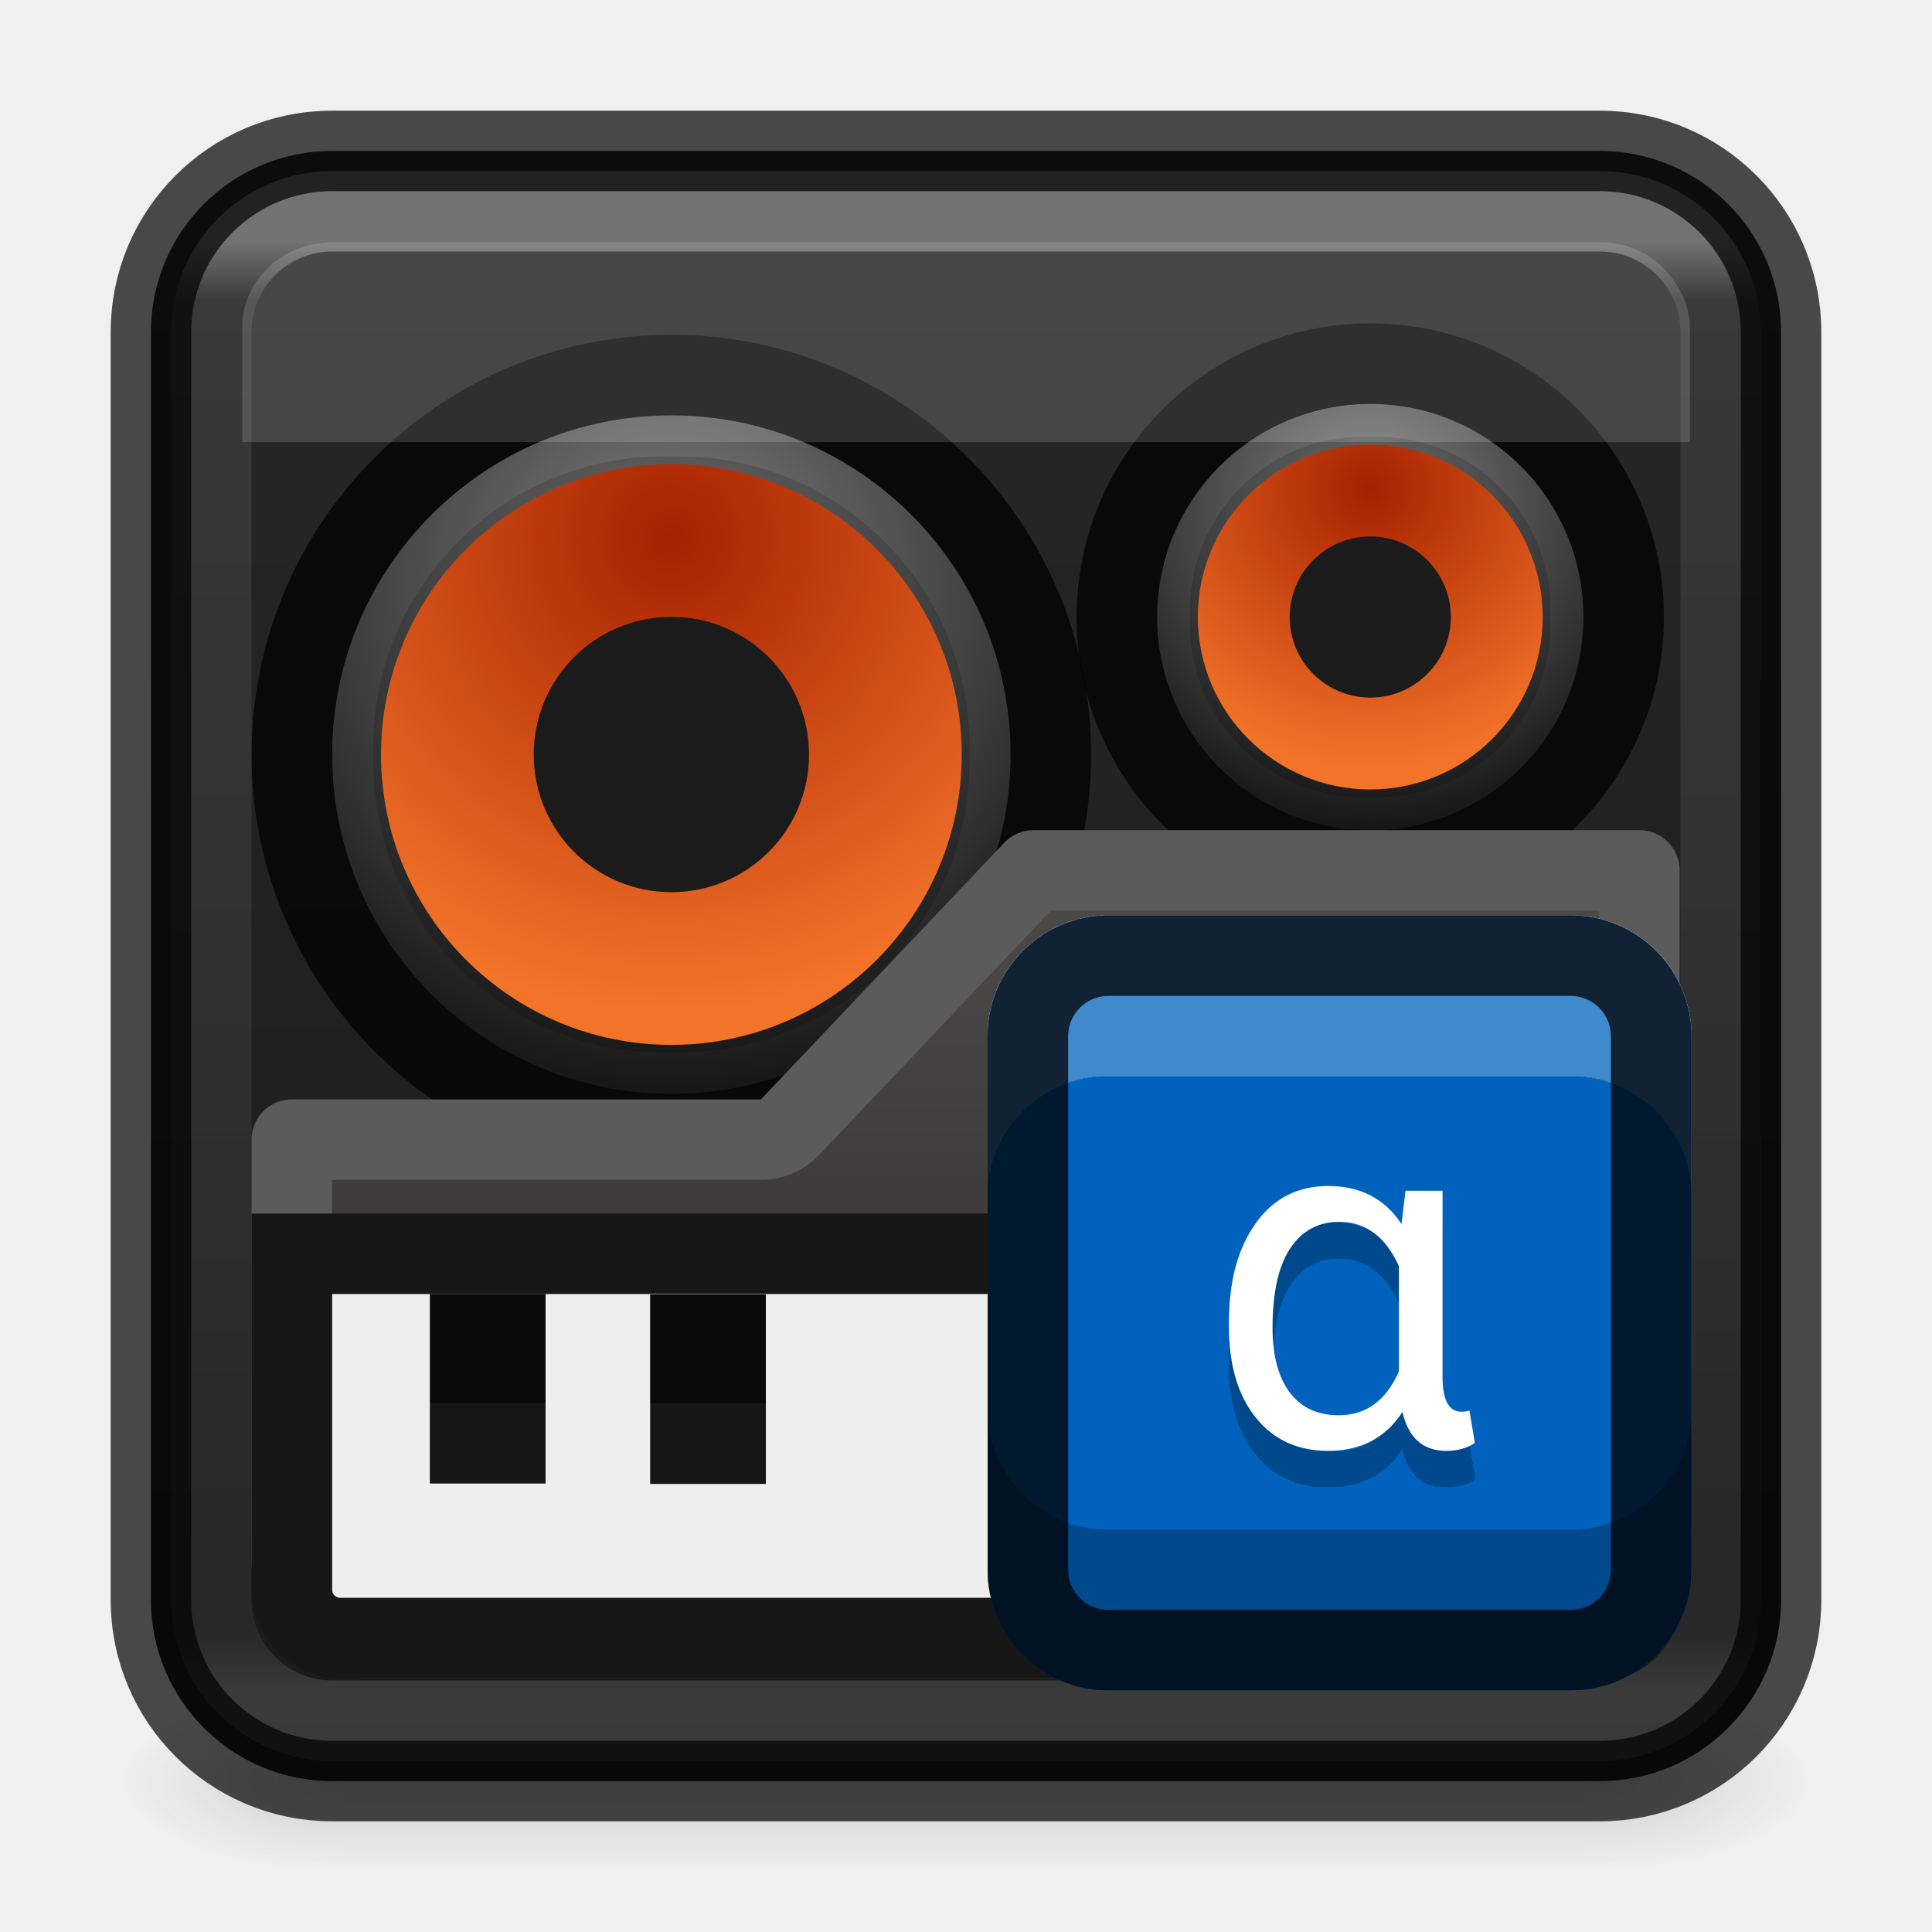
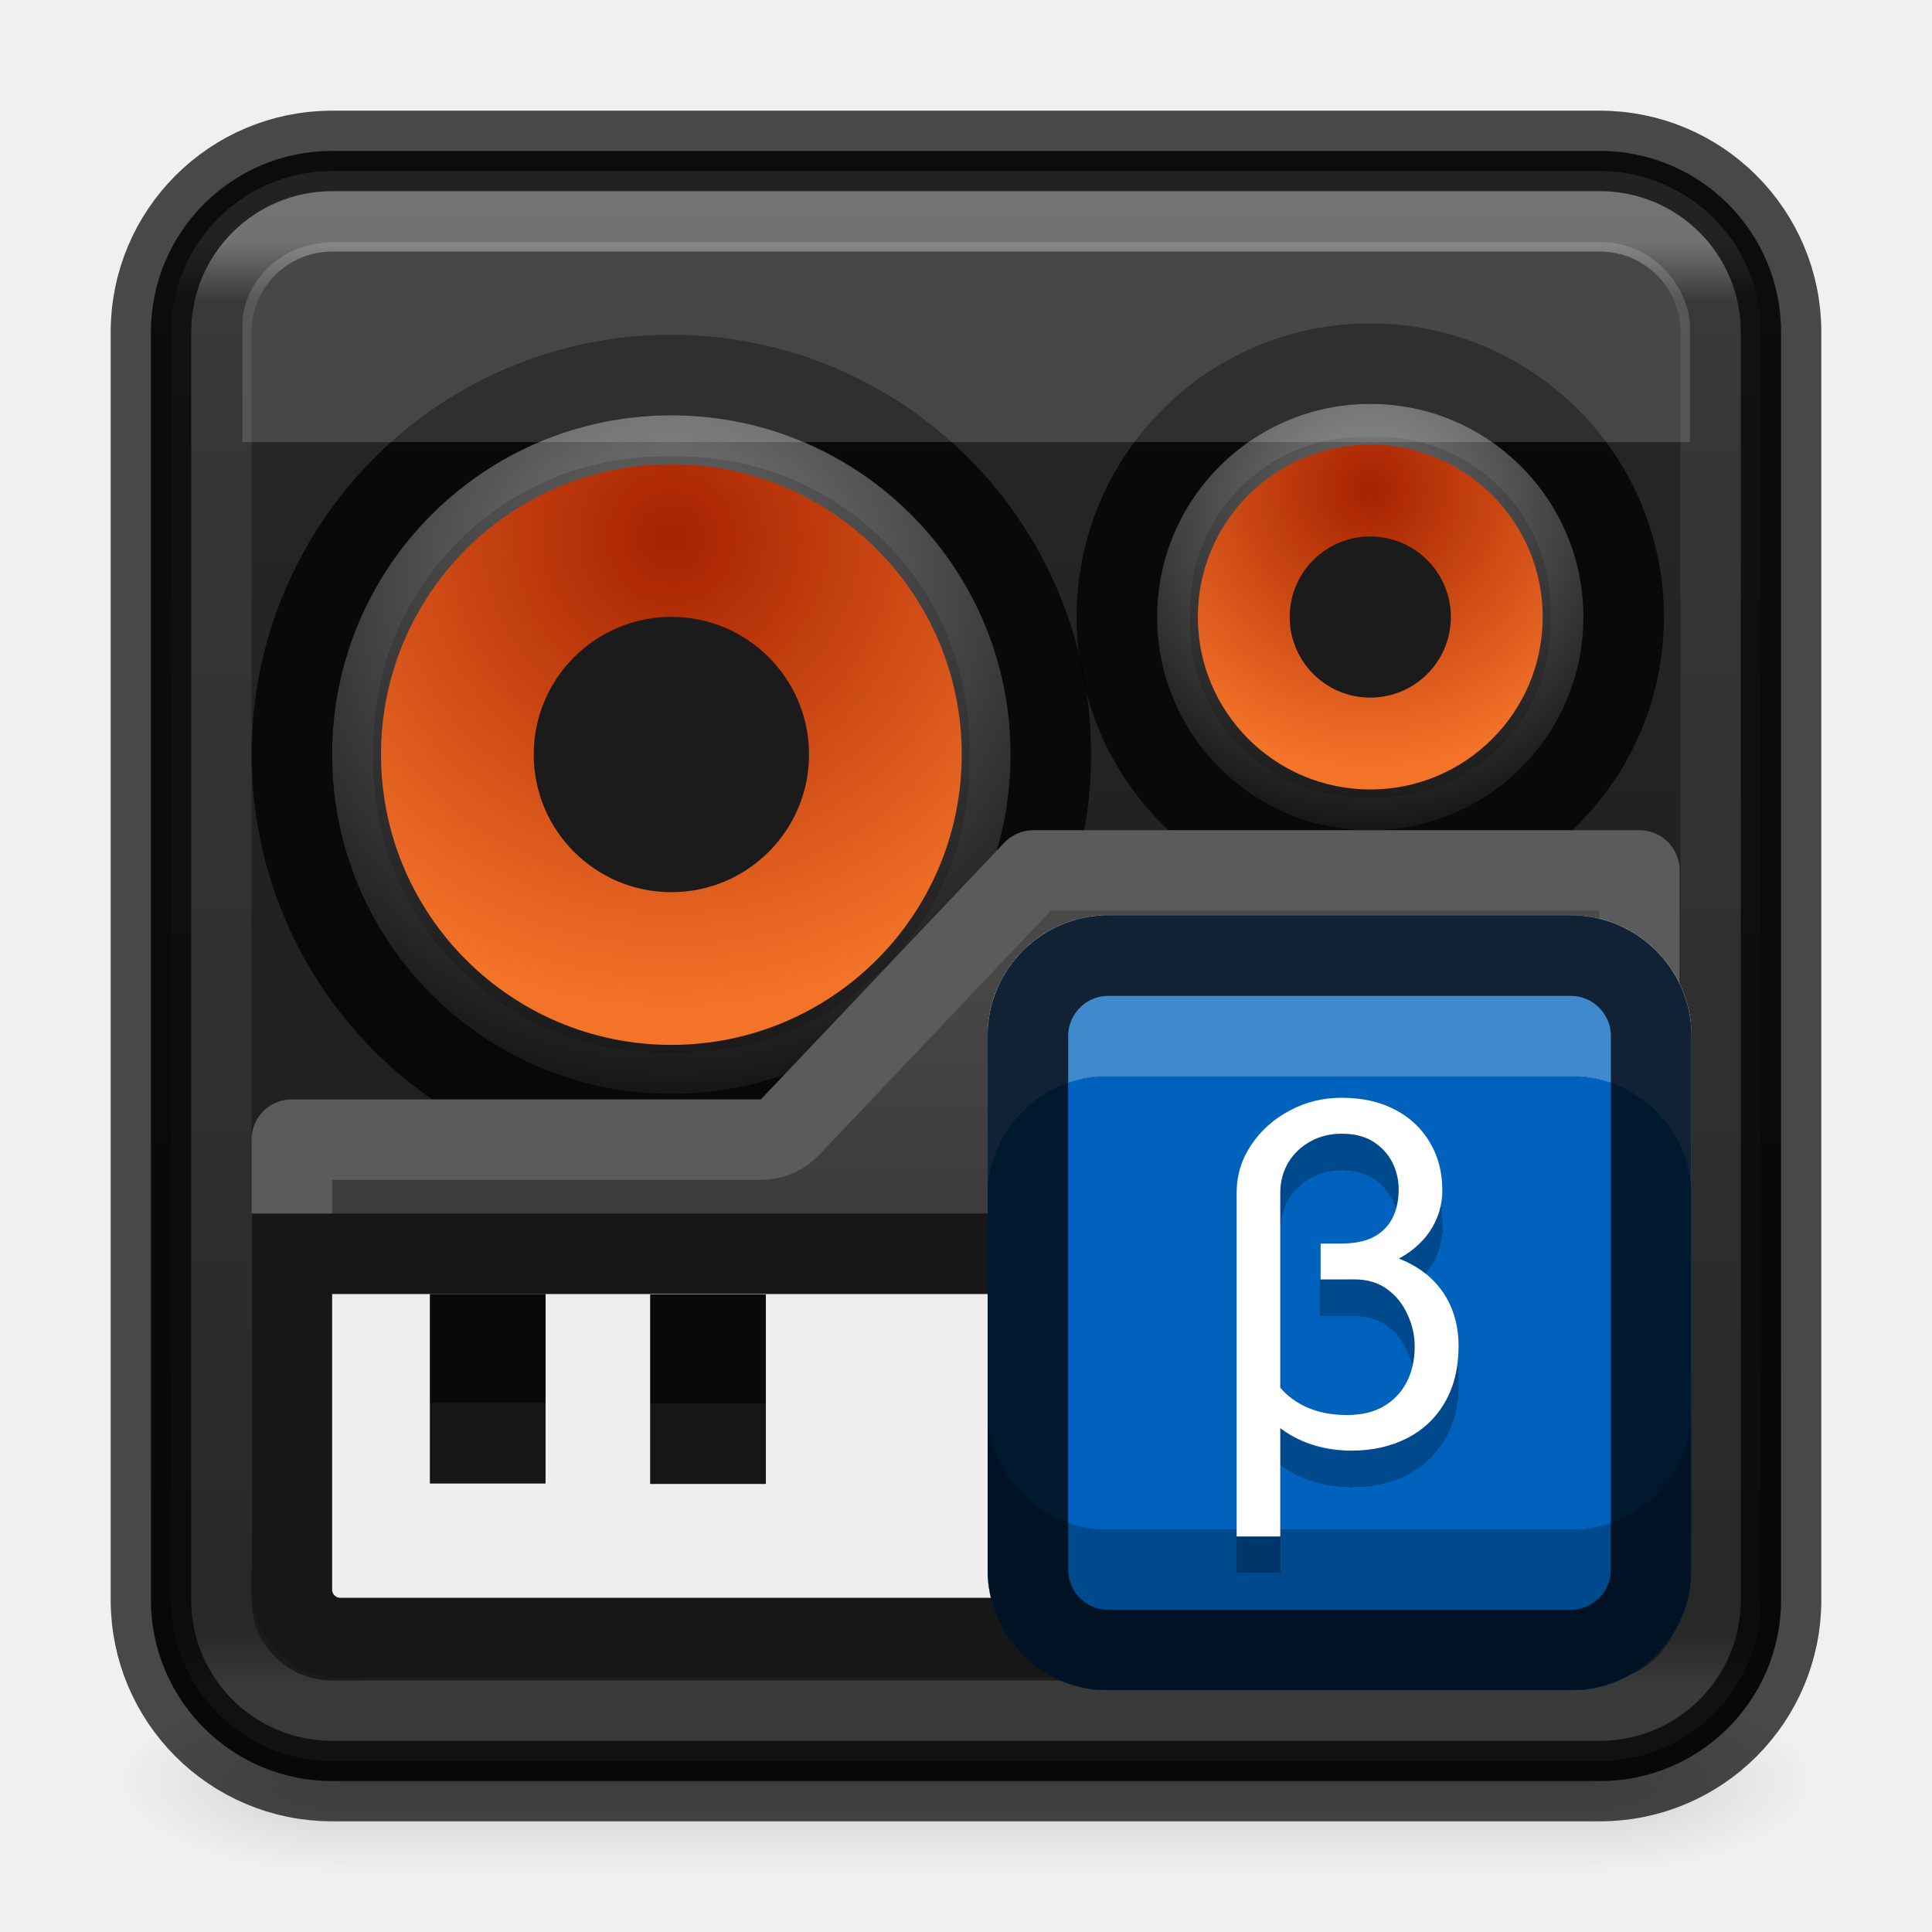
<svg xmlns="http://www.w3.org/2000/svg" width="24" height="24" viewBox="0 0 24 24" fill="none">
  <g opacity="0.4">
-     <path opacity="0.4" d="M22.5 21H19.737V23.25H22.5V21Z" fill="url(#paint0_radial)" />
-     <path opacity="0.4" d="M1.5 23.25H4.263V21H1.5V23.25Z" fill="url(#paint1_radial)" />
-     <path opacity="0.4" d="M19.737 21H4.263V23.25H19.737V21Z" fill="url(#paint2_linear)" />
+     <path opacity="0.4" d="M22.5 21H19.737V23.25H22.5V21Z" fill="url(#paint0_radial_415_100)" />
+     <path opacity="0.4" d="M1.5 23.25H4.263V21H1.5V23.25Z" fill="url(#paint1_radial_415_100)" />
+     <path opacity="0.4" d="M19.737 21H4.263V23.25H19.737V21Z" fill="url(#paint2_linear_415_100)" />
  </g>
-   <path d="M19.875 1.875H4.125C2.882 1.875 1.875 2.882 1.875 4.125V19.875C1.875 21.118 2.882 22.125 4.125 22.125H19.875C21.118 22.125 22.125 21.118 22.125 19.875V4.125C22.125 2.882 21.118 1.875 19.875 1.875Z" fill="url(#paint3_linear)" />
-   <path opacity="0.35" d="M19.875 2.625H4.125C3.297 2.625 2.625 3.297 2.625 4.125V19.875C2.625 20.703 3.297 21.375 4.125 21.375H19.875C20.703 21.375 21.375 20.703 21.375 19.875V4.125C21.375 3.297 20.703 2.625 19.875 2.625Z" stroke="url(#paint4_linear)" stroke-linecap="round" stroke-linejoin="round" />
+   <path d="M19.875 1.875H4.125C2.882 1.875 1.875 2.882 1.875 4.125V19.875C1.875 21.118 2.882 22.125 4.125 22.125H19.875C21.118 22.125 22.125 21.118 22.125 19.875V4.125C22.125 2.882 21.118 1.875 19.875 1.875Z" fill="url(#paint3_linear_415_100)" />
+   <path opacity="0.35" d="M19.875 2.625H4.125C3.297 2.625 2.625 3.297 2.625 4.125V19.875C2.625 20.703 3.297 21.375 4.125 21.375H19.875C20.703 21.375 21.375 20.703 21.375 19.875V4.125C21.375 3.297 20.703 2.625 19.875 2.625Z" stroke="url(#paint4_linear_415_100)" stroke-linecap="round" stroke-linejoin="round" />
  <path opacity="0.7" d="M19.875 1.875H4.125C2.882 1.875 1.875 2.882 1.875 4.125V19.875C1.875 21.118 2.882 22.125 4.125 22.125H19.875C21.118 22.125 22.125 21.118 22.125 19.875V4.125C22.125 2.882 21.118 1.875 19.875 1.875Z" stroke="black" stroke-width="1" />
-   <circle cx="8.34" cy="9.373" r="4.214" fill="url(#paint5_radial)" />
+   <circle cx="8.34" cy="9.373" r="4.214" fill="url(#paint5_radial_415_100)" />
  <circle cx="8.34" cy="9.373" r="4.714" stroke="black" stroke-opacity="0.75" />
-   <g filter="url(#filter0_d)">
-     <circle cx="8.34" cy="9.373" r="3.607" fill="url(#paint6_radial)" />
+   <g filter="url(#filter0_d_415_100)">
+     <circle cx="8.34" cy="9.373" r="3.607" fill="url(#paint6_radial_415_100)" />
  </g>
  <circle cx="8.34" cy="9.373" r="1.71" fill="#1B1B1B" />
-   <circle cx="17.022" cy="7.665" r="2.648" fill="url(#paint7_radial)" />
+   <circle cx="17.022" cy="7.665" r="2.648" fill="url(#paint7_radial_415_100)" />
  <circle cx="17.022" cy="7.665" r="3.148" stroke="black" stroke-opacity="0.75" />
-   <g filter="url(#filter1_d)">
-     <circle cx="17.022" cy="7.665" r="2.142" fill="url(#paint8_radial)" />
+   <g filter="url(#filter1_d_415_100)">
+     <circle cx="17.022" cy="7.665" r="2.142" fill="url(#paint8_radial_415_100)" />
  </g>
  <circle cx="17.022" cy="7.665" r="1.001" fill="#1B1B1B" />
-   <path d="M20.365 10.813V10.822V10.835V10.847V10.86V10.873V10.886V10.899V10.912V10.926V10.939V10.953V10.966V10.98V10.994V11.008V11.023V11.037V11.051V11.066V11.081V11.095V11.11V11.125V11.14V11.156V11.171V11.187V11.202V11.218V11.234V11.25V11.266V11.282V11.298V11.315V11.331V11.348V11.365V11.382V11.399V11.415V11.433V11.45V11.467V11.485V11.502V11.52V11.538V11.556V11.574V11.592V11.61V11.628V11.646V11.665V11.683V11.702V11.721V11.739V11.758V11.777V11.796V11.816V11.835V11.854V11.874V11.893V11.913V11.933V11.953V11.972V11.992V12.012V12.033V12.053V12.073V12.093V12.114V12.134V12.155V12.176V12.196V12.217V12.238V12.259V12.28V12.301V12.322V12.344V12.365V12.387V12.408V12.43V12.451V12.473V12.495V12.517V12.539V12.56V12.582V12.605V12.627V12.649V12.671V12.694V12.716V12.738V12.761V12.784V12.806V12.829V12.852V12.874V12.897V12.92V12.943V12.966V12.989V13.012V13.036V13.059V13.082V13.105V13.129V13.152V13.176V13.199V13.223V13.246V13.27V13.294V13.317V13.341V13.365V13.389V13.413V13.437V13.46V13.485V13.509V13.533V13.557V13.581V13.605V13.629V13.654V13.678V13.702V13.726V13.751V13.775V13.8V13.824V13.849V13.873V13.898V13.922V13.947V13.972V13.996V14.021V14.046V14.07V14.095V14.12V14.145V14.169V14.194V14.219V14.244V14.269V14.293V14.318V14.343V14.368V14.393V14.418V14.443V14.468V14.493V14.518V14.543V14.568V14.593V14.618V14.643V14.668V14.693V14.718V14.743V14.768V14.793V14.818V14.843V14.868V14.893V14.918V14.943V14.968V14.993V15.018V15.043V15.068V15.093V15.118V15.143V15.168V15.193V15.218V15.243V15.268V15.293V15.317V15.342V15.367V15.392V15.417V15.442V15.466V15.491V15.516V15.541V15.565V15.59V15.615V15.639V15.664V15.689V15.713V15.738V15.762V15.787V15.811V15.836V15.86V15.885V15.909V15.933V15.958V15.982V16.006V16.03V16.055V16.079V16.103V16.127V16.151V16.175V16.199V16.223V16.247V16.271V16.294V16.318V16.342V16.366V16.389V16.413V16.436V16.46V16.483V16.507V16.53V16.553V16.576V16.6V16.623V16.646V16.669V16.692V16.715V16.738V16.761V16.784V16.806V16.829V16.852V16.874V16.897V16.919V16.942V16.964V16.986V17.008V17.03V17.052V17.075V17.096V17.118V17.14V17.162V17.184V17.205V17.227V17.248V17.27V17.291V17.312V17.333V17.355V17.376V17.396V17.417V17.438V17.459V17.48V17.5V17.521V17.541V17.561V17.582V17.602V17.622V17.642V17.662V17.682V17.702V17.721V17.741V17.761V17.78V17.799V17.819V17.838V17.857V17.876V17.895V17.913V17.932V17.951V17.969V17.988V18.006V18.024V18.042V18.06V18.078V18.096V18.114V18.131V18.149V18.166V18.184V18.201V18.218V18.235V18.252V18.269V18.286V18.302V18.319V18.335V18.351V18.367V18.384V18.399V18.415V18.431V18.447V18.462V18.477V18.493V18.508V18.523V18.538V18.552V18.567V18.582V18.596V18.61V18.625V18.639V18.653V18.666V18.68V18.694V18.707V18.72V18.734V18.747V18.76V18.772V18.785V18.798V18.81V18.822V18.834V18.846V18.858V18.87V18.882V18.893V18.904V18.916V18.927V18.938V18.948V18.959V18.97V18.98V18.99V19V19.01V19.02V19.029V19.039V19.048V19.058V19.067V19.075V19.084V19.093V19.101V19.11V19.118V19.126V19.134V19.141V19.149V19.156V19.163V19.17V19.177V19.184V19.191V19.197V19.203V19.209V19.215V19.221V19.227V19.232V19.238V19.243V19.248C20.365 19.856 19.914 20.346 19.369 20.346H19.364H19.358H19.352H19.346H19.34H19.333H19.326H19.319H19.312H19.304H19.296H19.288H19.279H19.27H19.261H19.252H19.242H19.232H19.222H19.212H19.201H19.19H19.179H19.168H19.156H19.144H19.132H19.119H19.106H19.093H19.08H19.067H19.053H19.039H19.025H19.01H18.996H18.981H18.965H18.95H18.934H18.918H18.902H18.886H18.869H18.852H18.835H18.818H18.8H18.783H18.765H18.747H18.728H18.709H18.691H18.671H18.652H18.633H18.613H18.593H18.573H18.552H18.531H18.511H18.489H18.468H18.447H18.425H18.403H18.381H18.359H18.336H18.313H18.291H18.267H18.244H18.221H18.197H18.173H18.149H18.124H18.1H18.075H18.05H18.025H18H17.974H17.949H17.923H17.897H17.871H17.845H17.818H17.791H17.764H17.737H17.71H17.682H17.655H17.627H17.599H17.571H17.543H17.514H17.485H17.457H17.428H17.399H17.369H17.34H17.31H17.28H17.25H17.22H17.19H17.16H17.129H17.098H17.068H17.037H17.005H16.974H16.943H16.911H16.879H16.847H16.815H16.783H16.751H16.718H16.686H16.653H16.62H16.587H16.554H16.521H16.487H16.454H16.42H16.386H16.352H16.318H16.284H16.25H16.215H16.181H16.146H16.111H16.076H16.041H16.006H15.971H15.936H15.9H15.864H15.829H15.793H15.757H15.721H15.685H15.649H15.612H15.576H15.539H15.503H15.466H15.429H15.392H15.355H15.318H15.281H15.243H15.206H15.168H15.131H15.093H15.056H15.018H14.98H14.942H14.903H14.865H14.827H14.789H14.75H14.712H14.673H14.635H14.596H14.557H14.518H14.479H14.44H14.401H14.362H14.323H14.284H14.244H14.205H14.165H14.126H14.086H14.046H14.007H13.967H13.927H13.887H13.848H13.807H13.768H13.727H13.687H13.647H13.607H13.567H13.526H13.486H13.446H13.405H13.365H13.324H13.284H13.243H13.203H13.162H13.121H13.081H13.04H12.999H12.958H12.917H12.877H12.836H12.795H12.754H12.713H12.672H12.631H12.59H12.549H12.508H12.467H12.426H12.385H12.344H12.303H12.261H12.22H12.179H12.138H12.097H12.056H12.015H11.974H11.933H11.891H11.85H11.809H11.768H11.727H11.686H11.645H11.604H11.563H11.521H11.48H11.439H11.398H11.357H11.316H11.275H11.234H11.194H11.152H11.112H11.071H11.03H10.989H10.948H10.908H10.867H10.826H10.785H10.745H10.704H10.664H10.623H10.582H10.542H10.502H10.461H10.421H10.38H10.34H10.3H10.26H10.22H10.18H10.14H10.1H10.06H10.02H9.98H9.94H9.901H9.861H9.821H9.782H9.742H9.703H9.664H9.624H9.585H9.546H9.507H9.468H9.429H9.39H9.351H9.312H9.274H9.235H9.197H9.158H9.12H9.081H9.043H9.005H8.967H8.929H8.891H8.853H8.816H8.778H8.741H8.703H8.666H8.629H8.591H8.554H8.517H8.48H8.444H8.407H8.37H8.334H8.298H8.261H8.225H8.189H8.153H8.117H8.082H8.046H8.011H7.975H7.94H7.905H7.87H7.835H7.8H7.765H7.731H7.696H7.662H7.628H7.594H7.56H7.526H7.492H7.458H7.425H7.392H7.359H7.325H7.293H7.26H7.227H7.195H7.162H7.13H7.098H7.066H7.034H7.003H6.971H6.94H6.909H6.878H6.847H6.816H6.785H6.755H6.725H6.694H6.664H6.635H6.605H6.575H6.546H6.517H6.488H6.459H6.43H6.402H6.374H6.345H6.317H6.29H6.262H6.234H6.207H6.18H6.153H6.126H6.1H6.073H6.047H6.021H5.995H5.969H5.944H5.919H5.893H5.869H5.844H5.819H5.795H5.771H5.747H5.723H5.699H5.676H5.653H5.63H5.607H5.585H5.562H5.54H5.518H5.496H5.475H5.453H5.432H5.411H5.391H5.37H5.35H5.33H5.31H5.291H5.271H5.252H5.233H5.214H5.196H5.178H5.159H5.142H5.124H5.107H5.09H5.073H5.056H5.04H5.023H5.007H4.992H4.976H4.961H4.946H4.931H4.917H4.902H4.888H4.875H4.861H4.848H4.835H4.822H4.809H4.797H4.785H4.773H4.762H4.751H4.74H4.729H4.718H4.708H4.698H4.688H4.679H4.67H4.661H4.652H4.644H4.636H4.628H4.621H4.613H4.606H4.6H4.593H4.587H4.581H4.576H4.57H4.565H4.561H4.556H4.552C4.363 20.346 4.126 20.25 3.929 20.059C3.736 19.871 3.625 19.633 3.625 19.4V19.395V19.391V19.386V19.381V19.376V19.371V19.366V19.36V19.355V19.349V19.344V19.338V19.332V19.326V19.321V19.314V19.308V19.302V19.296V19.29V19.283V19.276V19.27V19.263V19.256V19.249V19.242V19.235V19.228V19.221V19.214V19.206V19.199V19.191V19.183V19.176V19.168V19.16V19.152V19.144V19.136V19.128V19.119V19.111V19.102V19.094V19.085V19.077V19.068V19.059V19.05V19.041V19.032V19.023V19.014V19.005V18.995V18.986V18.976V18.967V18.957V18.947V18.938V18.928V18.918V18.908V18.898V18.888V18.878V18.867V18.857V18.847V18.836V18.826V18.815V18.804V18.794V18.783V18.772V18.761V18.75V18.739V18.728V18.717V18.706V18.694V18.683V18.672V18.66V18.649V18.637V18.625V18.614V18.602V18.59V18.578V18.567V18.555V18.543V18.53V18.518V18.506V18.494V18.482V18.469V18.457V18.444V18.432V18.419V18.407V18.394V18.381V18.369V18.356V18.343V18.33V18.317V18.304V18.291V18.278V18.265V18.251V18.238V18.225V18.212V18.198V18.185V18.171V18.158V18.144V18.131V18.117V18.103V18.09V18.076V18.062V18.048V18.034V18.02V18.007V17.993V17.979V17.965V17.95V17.936V17.922V17.908V17.894V17.879V17.865V17.851V17.836V17.822V17.807V17.793V17.778V17.764V17.749V17.735V17.72V17.705V17.691V17.676V17.661V17.646V17.631V17.617V17.602V17.587V17.572V17.557V17.542V17.527V17.512V17.497V17.482V17.467V17.452V17.436V17.421V17.406V17.391V17.376V17.36V17.345V17.33V17.315V17.299V17.284V17.268V17.253V17.238V17.222V17.207V17.191V17.176V17.16V17.145V17.129V17.114V17.098V17.083V17.067V17.052V17.036V17.02V17.005V16.989V16.974V16.958V16.942V16.927V16.911V16.895V16.88V16.864V16.848V16.832V16.817V16.801V16.785V16.769V16.754V16.738V16.722V16.706V16.691V16.675V16.659V16.643V16.628V16.612V16.596V16.58V16.564V16.549V16.533V16.517V16.501V16.486V16.47V16.454V16.438V16.423V16.407V16.391V16.375V16.36V16.344V16.328V16.312V16.297V16.281V16.265V16.25V16.234V16.218V16.203V16.187V16.171V16.156V16.14V16.125V16.109V16.093V16.078V16.062V16.047V16.031V16.016V16V15.985V15.969V15.954V15.938V15.923V15.907V15.892V15.877V15.861V15.846V15.831V15.815V15.8V15.785V15.77V15.754V15.739V15.724V15.709V15.694V15.679V15.664V15.649V15.633V15.618V15.604V15.589V15.574V15.559V15.544V15.529V15.514V15.499V15.485V15.47V15.455V15.441V15.426V15.411V15.397V15.382V15.368V15.353V15.339V15.324V15.31V15.296V15.281V15.267V15.253V15.239V15.224V15.21V15.196V15.182V15.168V15.154V15.14V15.126V15.112V15.098V15.085V15.071V15.057V15.044V15.03V15.016V15.003V14.989V14.976V14.962V14.949V14.936V14.922V14.909V14.896V14.883V14.87V14.857V14.844V14.831V14.818V14.805V14.792V14.779V14.767V14.754V14.742V14.729V14.716V14.704V14.691V14.679V14.667V14.655V14.643V14.63V14.618V14.606V14.594V14.582V14.57V14.559V14.547V14.535V14.524V14.512V14.501V14.489V14.478V14.466V14.455V14.444V14.433V14.422V14.411V14.4V14.389V14.378V14.367V14.356V14.346V14.335V14.325V14.314V14.304V14.293V14.283V14.273V14.263V14.253V14.243V14.233V14.223V14.213V14.204V14.194V14.184V14.175V14.166V14.157H9.452C9.59 14.157 9.721 14.101 9.815 14.001L12.838 10.813H20.365Z" fill="url(#paint9_linear)" stroke="#5B5B5B" stroke-linecap="round" stroke-linejoin="round" />
+   <path d="M20.365 10.813V10.822V10.835V10.847V10.86V10.873V10.886V10.899V10.912V10.926V10.939V10.953V10.966V10.98V10.994V11.008V11.023V11.037V11.051V11.066V11.081V11.095V11.11V11.125V11.14V11.156V11.171V11.187V11.202V11.218V11.234V11.25V11.266V11.282V11.298V11.315V11.331V11.348V11.365V11.382V11.399V11.415V11.433V11.45V11.467V11.485V11.502V11.52V11.538V11.556V11.574V11.592V11.61V11.628V11.646V11.665V11.683V11.702V11.721V11.739V11.758V11.777V11.796V11.816V11.835V11.854V11.874V11.893V11.913V11.933V11.953V11.972V11.992V12.012V12.033V12.053V12.073V12.093V12.114V12.134V12.155V12.176V12.196V12.217V12.238V12.259V12.28V12.301V12.322V12.344V12.365V12.387V12.408V12.43V12.451V12.473V12.495V12.517V12.539V12.56V12.582V12.605V12.627V12.649V12.671V12.694V12.716V12.738V12.761V12.784V12.806V12.829V12.852V12.874V12.897V12.92V12.943V12.966V12.989V13.012V13.036V13.059V13.082V13.105V13.129V13.152V13.176V13.199V13.223V13.246V13.27V13.294V13.317V13.341V13.365V13.389V13.413V13.437V13.46V13.485V13.509V13.533V13.557V13.581V13.605V13.629V13.654V13.678V13.702V13.726V13.751V13.775V13.8V13.824V13.849V13.873V13.898V13.922V13.947V13.972V13.996V14.021V14.046V14.07V14.095V14.12V14.145V14.169V14.194V14.219V14.244V14.269V14.293V14.318V14.343V14.368V14.393V14.418V14.443V14.468V14.493V14.518V14.543V14.568V14.593V14.618V14.643V14.668V14.693V14.718V14.743V14.768V14.793V14.818V14.843V14.868V14.893V14.918V14.943V14.968V14.993V15.018V15.043V15.068V15.093V15.118V15.143V15.168V15.193V15.218V15.243V15.268V15.293V15.317V15.342V15.367V15.392V15.417V15.442V15.466V15.491V15.516V15.541V15.565V15.59V15.615V15.639V15.664V15.689V15.713V15.738V15.762V15.787V15.811V15.836V15.86V15.885V15.909V15.933V15.958V15.982V16.006V16.03V16.055V16.079V16.103V16.127V16.151V16.175V16.199V16.223V16.247V16.271V16.294V16.318V16.342V16.366V16.389V16.413V16.436V16.46V16.483V16.507V16.53V16.553V16.576V16.6V16.623V16.646V16.669V16.692V16.715V16.738V16.761V16.784V16.806V16.829V16.852V16.874V16.897V16.919V16.942V16.964V16.986V17.008V17.03V17.052V17.075V17.096V17.118V17.14V17.162V17.184V17.205V17.227V17.248V17.27V17.291V17.312V17.333V17.355V17.376V17.396V17.417V17.438V17.459V17.48V17.5V17.521V17.541V17.561V17.582V17.602V17.622V17.642V17.662V17.682V17.702V17.721V17.741V17.761V17.78V17.799V17.819V17.838V17.857V17.876V17.895V17.913V17.932V17.951V17.969V17.988V18.006V18.024V18.042V18.06V18.078V18.096V18.114V18.131V18.149V18.166V18.184V18.201V18.218V18.235V18.252V18.269V18.286V18.302V18.319V18.335V18.351V18.367V18.384V18.399V18.415V18.431V18.447V18.462V18.477V18.493V18.508V18.523V18.538V18.552V18.567V18.582V18.596V18.61V18.625V18.639V18.653V18.666V18.68V18.694V18.707V18.72V18.734V18.747V18.76V18.772V18.785V18.798V18.81V18.822V18.834V18.846V18.858V18.87V18.882V18.893V18.904V18.916V18.927V18.938V18.948V18.959V18.97V18.98V18.99V19V19.01V19.02V19.029V19.039V19.048V19.058V19.067V19.075V19.084V19.093V19.101V19.11V19.118V19.126V19.134V19.141V19.149V19.156V19.163V19.17V19.177V19.184V19.191V19.197V19.203V19.209V19.215V19.221V19.227V19.232V19.238V19.243V19.248C20.365 19.856 19.914 20.346 19.369 20.346H19.364H19.358H19.352H19.346H19.34H19.333H19.326H19.319H19.312H19.304H19.296H19.288H19.279H19.27H19.261H19.252H19.242H19.232H19.222H19.212H19.201H19.19H19.179H19.168H19.156H19.144H19.132H19.119H19.106H19.093H19.08H19.067H19.053H19.039H19.025H19.01H18.996H18.981H18.965H18.95H18.934H18.918H18.902H18.886H18.869H18.852H18.835H18.818H18.8H18.783H18.765H18.747H18.728H18.709H18.691H18.671H18.652H18.633H18.613H18.593H18.573H18.552H18.531H18.511H18.489H18.468H18.447H18.425H18.403H18.381H18.359H18.336H18.313H18.291H18.267H18.244H18.221H18.197H18.173H18.149H18.124H18.1H18.075H18.05H18.025H18H17.974H17.949H17.923H17.897H17.871H17.845H17.818H17.791H17.764H17.737H17.71H17.682H17.655H17.627H17.599H17.571H17.543H17.514H17.485H17.457H17.428H17.399H17.369H17.34H17.31H17.28H17.25H17.22H17.19H17.16H17.129H17.098H17.068H17.037H17.005H16.974H16.943H16.911H16.879H16.847H16.815H16.783H16.751H16.718H16.686H16.653H16.62H16.587H16.554H16.521H16.487H16.454H16.42H16.386H16.352H16.318H16.284H16.25H16.215H16.181H16.146H16.111H16.076H16.041H16.006H15.971H15.936H15.9H15.864H15.829H15.793H15.757H15.721H15.685H15.649H15.612H15.576H15.539H15.503H15.466H15.429H15.392H15.355H15.318H15.281H15.243H15.206H15.168H15.131H15.093H15.056H15.018H14.98H14.942H14.903H14.865H14.827H14.789H14.75H14.712H14.673H14.635H14.596H14.557H14.518H14.479H14.44H14.401H14.362H14.323H14.284H14.244H14.205H14.165H14.126H14.086H14.046H14.007H13.967H13.927H13.887H13.848H13.807H13.768H13.727H13.687H13.647H13.607H13.567H13.526H13.486H13.446H13.405H13.365H13.324H13.284H13.243H13.203H13.162H13.121H13.081H13.04H12.999H12.958H12.917H12.877H12.836H12.795H12.754H12.713H12.672H12.631H12.59H12.549H12.508H12.467H12.426H12.385H12.344H12.303H12.261H12.22H12.179H12.138H12.097H12.056H12.015H11.974H11.933H11.891H11.85H11.809H11.768H11.727H11.686H11.645H11.604H11.563H11.521H11.48H11.439H11.398H11.357H11.316H11.275H11.234H11.194H11.152H11.112H11.071H11.03H10.989H10.948H10.908H10.867H10.826H10.785H10.745H10.704H10.664H10.623H10.582H10.542H10.502H10.461H10.421H10.38H10.34H10.3H10.26H10.22H10.18H10.14H10.1H10.06H10.02H9.98H9.94H9.901H9.861H9.821H9.782H9.742H9.703H9.664H9.624H9.585H9.546H9.507H9.468H9.429H9.39H9.351H9.312H9.274H9.235H9.197H9.158H9.12H9.081H9.043H9.005H8.967H8.929H8.891H8.853H8.816H8.778H8.741H8.703H8.666H8.629H8.591H8.554H8.517H8.48H8.444H8.407H8.37H8.334H8.298H8.261H8.225H8.189H8.153H8.117H8.082H8.046H8.011H7.975H7.94H7.905H7.87H7.835H7.8H7.765H7.731H7.696H7.662H7.628H7.594H7.56H7.526H7.492H7.458H7.425H7.392H7.359H7.325H7.293H7.26H7.227H7.195H7.162H7.13H7.098H7.066H7.034H7.003H6.971H6.94H6.909H6.878H6.847H6.816H6.785H6.755H6.725H6.694H6.664H6.635H6.605H6.575H6.546H6.517H6.488H6.459H6.43H6.402H6.374H6.345H6.317H6.29H6.262H6.234H6.207H6.18H6.153H6.126H6.1H6.073H6.047H6.021H5.995H5.969H5.944H5.919H5.893H5.869H5.844H5.819H5.795H5.771H5.747H5.723H5.699H5.676H5.653H5.63H5.607H5.585H5.562H5.54H5.518H5.496H5.475H5.453H5.432H5.411H5.391H5.37H5.35H5.33H5.31H5.291H5.271H5.252H5.233H5.214H5.196H5.178H5.159H5.142H5.124H5.107H5.09H5.073H5.056H5.04H5.023H5.007H4.992H4.976H4.961H4.946H4.931H4.917H4.902H4.888H4.875H4.861H4.848H4.835H4.822H4.809H4.797H4.785H4.773H4.762H4.751H4.74H4.729H4.718H4.708H4.698H4.688H4.679H4.67H4.661H4.652H4.644H4.636H4.628H4.621H4.613H4.606H4.6H4.593H4.587H4.581H4.576H4.57H4.565H4.561H4.556H4.552C4.363 20.346 4.126 20.25 3.929 20.059C3.736 19.871 3.625 19.633 3.625 19.4V19.395V19.391V19.386V19.381V19.376V19.371V19.366V19.36V19.355V19.349V19.344V19.338V19.332V19.326V19.321V19.314V19.308V19.302V19.296V19.29V19.283V19.276V19.27V19.263V19.256V19.249V19.242V19.235V19.228V19.221V19.214V19.206V19.199V19.191V19.183V19.176V19.168V19.16V19.152V19.144V19.136V19.128V19.119V19.111V19.102V19.094V19.085V19.077V19.068V19.059V19.05V19.041V19.032V19.023V19.014V19.005V18.995V18.986V18.976V18.967V18.957V18.947V18.938V18.928V18.918V18.908V18.898V18.888V18.878V18.867V18.857V18.847V18.836V18.826V18.815V18.804V18.794V18.783V18.772V18.761V18.75V18.739V18.728V18.717V18.706V18.694V18.683V18.672V18.66V18.649V18.637V18.625V18.614V18.602V18.59V18.578V18.567V18.555V18.543V18.53V18.518V18.506V18.494V18.482V18.469V18.457V18.444V18.432V18.419V18.407V18.394V18.381V18.369V18.356V18.343V18.33V18.317V18.304V18.291V18.278V18.265V18.251V18.238V18.225V18.212V18.198V18.185V18.171V18.158V18.144V18.131V18.117V18.103V18.09V18.076V18.062V18.048V18.034V18.02V18.007V17.993V17.979V17.965V17.95V17.936V17.922V17.908V17.894V17.879V17.865V17.851V17.836V17.822V17.807V17.793V17.778V17.764V17.749V17.735V17.72V17.705V17.691V17.676V17.661V17.646V17.631V17.617V17.602V17.587V17.572V17.557V17.542V17.527V17.512V17.497V17.482V17.467V17.452V17.436V17.421V17.406V17.391V17.376V17.36V17.345V17.33V17.315V17.299V17.284V17.268V17.253V17.238V17.222V17.207V17.191V17.176V17.16V17.145V17.129V17.114V17.098V17.083V17.067V17.052V17.036V17.02V17.005V16.989V16.974V16.958V16.942V16.927V16.911V16.895V16.88V16.864V16.848V16.832V16.817V16.801V16.785V16.769V16.754V16.738V16.722V16.706V16.691V16.675V16.659V16.643V16.628V16.612V16.596V16.58V16.564V16.549V16.533V16.517V16.501V16.486V16.47V16.454V16.438V16.423V16.407V16.391V16.375V16.36V16.344V16.328V16.312V16.297V16.281V16.265V16.25V16.234V16.218V16.203V16.187V16.171V16.156V16.14V16.125V16.109V16.093V16.078V16.062V16.047V16.031V16.016V16V15.985V15.969V15.954V15.938V15.923V15.907V15.892V15.877V15.861V15.846V15.831V15.815V15.8V15.785V15.77V15.754V15.739V15.724V15.709V15.694V15.679V15.664V15.649V15.633V15.618V15.604V15.589V15.574V15.559V15.544V15.529V15.514V15.499V15.485V15.47V15.455V15.441V15.426V15.411V15.397V15.382V15.368V15.353V15.339V15.324V15.31V15.296V15.281V15.267V15.253V15.239V15.224V15.21V15.196V15.182V15.168V15.154V15.14V15.126V15.112V15.098V15.085V15.071V15.057V15.044V15.03V15.016V15.003V14.989V14.976V14.962V14.949V14.936V14.922V14.909V14.896V14.883V14.87V14.857V14.844V14.831V14.818V14.805V14.792V14.779V14.767V14.754V14.742V14.729V14.716V14.704V14.691V14.679V14.667V14.655V14.643V14.63V14.618V14.606V14.594V14.582V14.57V14.559V14.547V14.535V14.524V14.512V14.501V14.489V14.478V14.466V14.455V14.444V14.433V14.422V14.411V14.4V14.389V14.378V14.367V14.356V14.346V14.335V14.325V14.314V14.304V14.293V14.283V14.273V14.263V14.253V14.243V14.233V14.223V14.213V14.204V14.194V14.184V14.175V14.166V14.157H9.452C9.59 14.157 9.721 14.101 9.815 14.001L12.838 10.813H20.365Z" fill="url(#paint9_linear_415_100)" stroke="#5B5B5B" stroke-linecap="round" stroke-linejoin="round" />
  <path d="M4.126 15.575H3.626V16.075V19.748C3.626 20.079 3.895 20.348 4.226 20.348H19.796C20.128 20.348 20.396 20.079 20.396 19.748V16.075V15.575H19.896H4.126Z" fill="#EEEEEE" stroke="#171717" />
-   <g filter="url(#filter2_i)">
+   <g filter="url(#filter2_i_415_100)">
    <rect x="5.341" y="16.075" width="1.436" height="2.353" fill="#222222" />
  </g>
  <rect x="5.7" y="16.434" width="0.718" height="1.635" stroke="black" stroke-opacity="0.75" stroke-width="0.718" />
-   <g filter="url(#filter3_i)">
+   <g filter="url(#filter3_i_415_100)">
    <rect x="8.077" y="16.08" width="1.436" height="2.353" fill="#222222" />
  </g>
  <rect x="8.437" y="16.44" width="0.718" height="1.635" stroke="black" stroke-opacity="0.75" stroke-width="0.718" />
-   <g filter="url(#filter4_i)">
+   <g filter="url(#filter4_i_415_100)">
    <path d="M12.269 16.08H13.705V18.433H12.269V16.08Z" fill="#222222" />
  </g>
  <path d="M12.769 16.58H13.205V17.933H12.769V16.58Z" stroke="black" stroke-opacity="0.75" stroke-width="0.718" />
-   <g filter="url(#filter5_i)">
+   <g filter="url(#filter5_i_415_100)">
    <rect x="14.669" y="16.08" width="1.436" height="2.353" fill="#222222" />
  </g>
  <rect x="15.028" y="16.44" width="0.718" height="1.635" stroke="black" stroke-opacity="0.75" stroke-width="0.718" />
-   <g filter="url(#filter6_i)">
+   <g filter="url(#filter6_i_415_100)">
    <rect x="17.245" y="16.08" width="1.436" height="2.338" fill="#222222" />
  </g>
  <rect x="17.604" y="16.44" width="0.718" height="1.619" stroke="black" stroke-opacity="0.75" stroke-width="0.718" />
  <path d="M19.865 3.008H4.162C3.405 3.008 3.011 3.589 3.011 4.027V5.492H20.992V4.043C20.992 3.671 20.629 3.008 19.865 3.008Z" fill="white" fill-opacity="0.15" />
  <circle cx="14.374" cy="13.207" r="0.8" fill="#A9A9A9" />
  <circle cx="14.374" cy="13.207" r="1.3" stroke="black" stroke-opacity="0.15" />
  <circle cx="18.055" cy="13.207" r="0.8" fill="#A9A9A9" />
  <circle cx="18.055" cy="13.207" r="1.3" stroke="black" stroke-opacity="0.15" />
-   <g filter="url(#filter7_ii)">
-     <rect x="12.269" y="11.372" width="8.742" height="9.627" rx="1.5" fill="#0062BC" />
+   <g filter="url(#filter7_ii_415_100)">
+     <rect x="12.269" y="11.371" width="8.742" height="9.627" rx="1.5" fill="#0062BC" />
  </g>
-   <rect x="12.769" y="11.872" width="7.742" height="8.627" rx="1" stroke="black" stroke-opacity="0.75" />
-   <g filter="url(#filter8_d)">
-     <path d="M17.92 14.792V17.127C17.924 17.4 18.002 17.537 18.154 17.537C18.191 17.537 18.225 17.532 18.254 17.522L18.321 17.924C18.227 17.99 18.108 18.023 17.964 18.023C17.677 18.023 17.496 17.862 17.422 17.54C17.213 17.862 16.904 18.023 16.496 18.023C16.121 18.023 15.822 17.886 15.6 17.61C15.377 17.333 15.266 16.956 15.266 16.479V16.435C15.266 15.92 15.376 15.508 15.597 15.199C15.817 14.888 16.119 14.733 16.502 14.733C16.898 14.733 17.201 14.89 17.41 15.205L17.46 14.792H17.92ZM15.808 16.497C15.808 16.839 15.879 17.105 16.021 17.297C16.164 17.486 16.367 17.581 16.631 17.581C16.969 17.581 17.218 17.399 17.378 17.036V15.729C17.212 15.362 16.965 15.178 16.637 15.178C16.375 15.178 16.171 15.29 16.024 15.512C15.88 15.733 15.808 16.061 15.808 16.497Z" fill="white" />
+   <rect x="12.769" y="11.871" width="7.742" height="8.627" rx="1" stroke="black" stroke-opacity="0.75" />
+   <g filter="url(#filter8_d_415_100)">
+     <path d="M16.405 15.547H16.836C17.107 15.547 17.338 15.599 17.527 15.703C17.719 15.804 17.865 15.943 17.967 16.119C18.068 16.295 18.119 16.494 18.119 16.716C18.119 16.994 18.061 17.23 17.946 17.425C17.833 17.619 17.676 17.766 17.475 17.868C17.275 17.969 17.047 18.02 16.789 18.02C16.637 18.02 16.485 17.999 16.335 17.956C16.186 17.913 16.051 17.847 15.928 17.759C15.805 17.67 15.706 17.554 15.632 17.414C15.56 17.273 15.523 17.106 15.523 16.913L15.737 16.793C15.737 16.935 15.779 17.066 15.863 17.185C15.947 17.304 16.064 17.4 16.212 17.472C16.362 17.543 16.536 17.578 16.733 17.578C16.913 17.578 17.065 17.542 17.19 17.469C17.315 17.395 17.41 17.295 17.475 17.168C17.541 17.039 17.574 16.892 17.574 16.728C17.574 16.591 17.545 16.46 17.486 16.333C17.43 16.204 17.346 16.098 17.234 16.016C17.123 15.934 16.986 15.893 16.824 15.893H16.405V15.547ZM16.666 13.637C16.92 13.637 17.141 13.686 17.328 13.784C17.516 13.882 17.66 14.017 17.762 14.191C17.865 14.363 17.917 14.561 17.917 14.786C17.917 14.971 17.865 15.141 17.762 15.296C17.658 15.448 17.513 15.57 17.325 15.662C17.138 15.754 16.918 15.8 16.666 15.8H16.405V15.448H16.654C16.826 15.448 16.965 15.42 17.07 15.363C17.176 15.304 17.253 15.224 17.302 15.123C17.351 15.021 17.375 14.905 17.375 14.774C17.375 14.657 17.349 14.546 17.296 14.44C17.243 14.335 17.164 14.249 17.059 14.182C16.955 14.116 16.824 14.083 16.666 14.083C16.523 14.083 16.395 14.115 16.279 14.179C16.164 14.242 16.072 14.329 16.004 14.44C15.938 14.552 15.904 14.677 15.904 14.818V19.087H15.362V14.818C15.362 14.601 15.422 14.404 15.541 14.226C15.66 14.047 15.818 13.904 16.016 13.799C16.213 13.691 16.43 13.637 16.666 13.637Z" fill="white" />
  </g>
  <defs>
-     <filter id="filter0_d" x="3.734" y="4.766" width="9.213" height="9.213" filterUnits="userSpaceOnUse" color-interpolation-filters="sRGB">
+     <filter id="filter0_d_415_100" x="3.734" y="4.766" width="9.213" height="9.213" filterUnits="userSpaceOnUse" color-interpolation-filters="sRGB">
      <feFlood flood-opacity="0" result="BackgroundImageFix" />
-       <feColorMatrix in="SourceAlpha" type="matrix" values="0 0 0 0 0 0 0 0 0 0 0 0 0 0 0 0 0 0 127 0" />
-       <feMorphology radius="1" operator="dilate" in="SourceAlpha" result="effect1_dropShadow" />
+       <feColorMatrix in="SourceAlpha" type="matrix" values="0 0 0 0 0 0 0 0 0 0 0 0 0 0 0 0 0 0 127 0" result="hardAlpha" />
+       <feMorphology radius="1" operator="dilate" in="SourceAlpha" result="effect1_dropShadow_415_100" />
      <feOffset />
      <feColorMatrix type="matrix" values="0 0 0 0 0 0 0 0 0 0 0 0 0 0 0 0 0 0 0.15 0" />
-       <feBlend mode="normal" in2="BackgroundImageFix" result="effect1_dropShadow" />
-       <feBlend mode="normal" in="SourceGraphic" in2="effect1_dropShadow" result="shape" />
+       <feBlend mode="normal" in2="BackgroundImageFix" result="effect1_dropShadow_415_100" />
+       <feBlend mode="normal" in="SourceGraphic" in2="effect1_dropShadow_415_100" result="shape" />
    </filter>
-     <filter id="filter1_d" x="13.881" y="4.524" width="6.284" height="6.284" filterUnits="userSpaceOnUse" color-interpolation-filters="sRGB">
+     <filter id="filter1_d_415_100" x="13.881" y="4.524" width="6.283" height="6.284" filterUnits="userSpaceOnUse" color-interpolation-filters="sRGB">
      <feFlood flood-opacity="0" result="BackgroundImageFix" />
-       <feColorMatrix in="SourceAlpha" type="matrix" values="0 0 0 0 0 0 0 0 0 0 0 0 0 0 0 0 0 0 127 0" />
-       <feMorphology radius="1" operator="dilate" in="SourceAlpha" result="effect1_dropShadow" />
+       <feColorMatrix in="SourceAlpha" type="matrix" values="0 0 0 0 0 0 0 0 0 0 0 0 0 0 0 0 0 0 127 0" result="hardAlpha" />
+       <feMorphology radius="1" operator="dilate" in="SourceAlpha" result="effect1_dropShadow_415_100" />
      <feOffset />
      <feColorMatrix type="matrix" values="0 0 0 0 0 0 0 0 0 0 0 0 0 0 0 0 0 0 0.15 0" />
-       <feBlend mode="normal" in2="BackgroundImageFix" result="effect1_dropShadow" />
-       <feBlend mode="normal" in="SourceGraphic" in2="effect1_dropShadow" result="shape" />
+       <feBlend mode="normal" in2="BackgroundImageFix" result="effect1_dropShadow_415_100" />
+       <feBlend mode="normal" in="SourceGraphic" in2="effect1_dropShadow_415_100" result="shape" />
    </filter>
-     <filter id="filter2_i" x="5.341" y="16.075" width="1.436" height="2.353" filterUnits="userSpaceOnUse" color-interpolation-filters="sRGB">
+     <filter id="filter2_i_415_100" x="5.341" y="16.075" width="1.437" height="2.353" filterUnits="userSpaceOnUse" color-interpolation-filters="sRGB">
      <feFlood flood-opacity="0" result="BackgroundImageFix" />
      <feBlend mode="normal" in="SourceGraphic" in2="BackgroundImageFix" result="shape" />
      <feColorMatrix in="SourceAlpha" type="matrix" values="0 0 0 0 0 0 0 0 0 0 0 0 0 0 0 0 0 0 127 0" result="hardAlpha" />
      <feOffset dy="-1" />
      <feComposite in2="hardAlpha" operator="arithmetic" k2="-1" k3="1" />
      <feColorMatrix type="matrix" values="0 0 0 0 1 0 0 0 0 1 0 0 0 0 1 0 0 0 0.25 0" />
-       <feBlend mode="normal" in2="shape" result="effect1_innerShadow" />
+       <feBlend mode="normal" in2="shape" result="effect1_innerShadow_415_100" />
    </filter>
-     <filter id="filter3_i" x="8.077" y="16.08" width="1.436" height="2.353" filterUnits="userSpaceOnUse" color-interpolation-filters="sRGB">
+     <filter id="filter3_i_415_100" x="8.077" y="16.08" width="1.437" height="2.353" filterUnits="userSpaceOnUse" color-interpolation-filters="sRGB">
      <feFlood flood-opacity="0" result="BackgroundImageFix" />
      <feBlend mode="normal" in="SourceGraphic" in2="BackgroundImageFix" result="shape" />
      <feColorMatrix in="SourceAlpha" type="matrix" values="0 0 0 0 0 0 0 0 0 0 0 0 0 0 0 0 0 0 127 0" result="hardAlpha" />
      <feOffset dy="-1" />
      <feComposite in2="hardAlpha" operator="arithmetic" k2="-1" k3="1" />
      <feColorMatrix type="matrix" values="0 0 0 0 1 0 0 0 0 1 0 0 0 0 1 0 0 0 0.25 0" />
-       <feBlend mode="normal" in2="shape" result="effect1_innerShadow" />
+       <feBlend mode="normal" in2="shape" result="effect1_innerShadow_415_100" />
    </filter>
-     <filter id="filter4_i" x="12.269" y="16.08" width="1.436" height="2.353" filterUnits="userSpaceOnUse" color-interpolation-filters="sRGB">
+     <filter id="filter4_i_415_100" x="12.269" y="16.08" width="1.437" height="2.353" filterUnits="userSpaceOnUse" color-interpolation-filters="sRGB">
      <feFlood flood-opacity="0" result="BackgroundImageFix" />
      <feBlend mode="normal" in="SourceGraphic" in2="BackgroundImageFix" result="shape" />
      <feColorMatrix in="SourceAlpha" type="matrix" values="0 0 0 0 0 0 0 0 0 0 0 0 0 0 0 0 0 0 127 0" result="hardAlpha" />
      <feOffset dy="-1" />
      <feComposite in2="hardAlpha" operator="arithmetic" k2="-1" k3="1" />
      <feColorMatrix type="matrix" values="0 0 0 0 1 0 0 0 0 1 0 0 0 0 1 0 0 0 0.25 0" />
-       <feBlend mode="normal" in2="shape" result="effect1_innerShadow" />
+       <feBlend mode="normal" in2="shape" result="effect1_innerShadow_415_100" />
    </filter>
-     <filter id="filter5_i" x="14.669" y="16.08" width="1.436" height="2.353" filterUnits="userSpaceOnUse" color-interpolation-filters="sRGB">
+     <filter id="filter5_i_415_100" x="14.669" y="16.08" width="1.437" height="2.353" filterUnits="userSpaceOnUse" color-interpolation-filters="sRGB">
      <feFlood flood-opacity="0" result="BackgroundImageFix" />
      <feBlend mode="normal" in="SourceGraphic" in2="BackgroundImageFix" result="shape" />
      <feColorMatrix in="SourceAlpha" type="matrix" values="0 0 0 0 0 0 0 0 0 0 0 0 0 0 0 0 0 0 127 0" result="hardAlpha" />
      <feOffset dy="-1" />
      <feComposite in2="hardAlpha" operator="arithmetic" k2="-1" k3="1" />
      <feColorMatrix type="matrix" values="0 0 0 0 1 0 0 0 0 1 0 0 0 0 1 0 0 0 0.25 0" />
-       <feBlend mode="normal" in2="shape" result="effect1_innerShadow" />
+       <feBlend mode="normal" in2="shape" result="effect1_innerShadow_415_100" />
    </filter>
-     <filter id="filter6_i" x="17.245" y="16.08" width="1.436" height="2.338" filterUnits="userSpaceOnUse" color-interpolation-filters="sRGB">
+     <filter id="filter6_i_415_100" x="17.245" y="16.08" width="1.437" height="2.338" filterUnits="userSpaceOnUse" color-interpolation-filters="sRGB">
      <feFlood flood-opacity="0" result="BackgroundImageFix" />
      <feBlend mode="normal" in="SourceGraphic" in2="BackgroundImageFix" result="shape" />
      <feColorMatrix in="SourceAlpha" type="matrix" values="0 0 0 0 0 0 0 0 0 0 0 0 0 0 0 0 0 0 127 0" result="hardAlpha" />
      <feOffset dy="-1" />
      <feComposite in2="hardAlpha" operator="arithmetic" k2="-1" k3="1" />
      <feColorMatrix type="matrix" values="0 0 0 0 1 0 0 0 0 1 0 0 0 0 1 0 0 0 0.25 0" />
-       <feBlend mode="normal" in2="shape" result="effect1_innerShadow" />
+       <feBlend mode="normal" in2="shape" result="effect1_innerShadow_415_100" />
    </filter>
-     <filter id="filter7_ii" x="12.269" y="11.372" width="8.742" height="9.627" filterUnits="userSpaceOnUse" color-interpolation-filters="sRGB">
+     <filter id="filter7_ii_415_100" x="12.269" y="11.371" width="8.742" height="9.627" filterUnits="userSpaceOnUse" color-interpolation-filters="sRGB">
      <feFlood flood-opacity="0" result="BackgroundImageFix" />
      <feBlend mode="normal" in="SourceGraphic" in2="BackgroundImageFix" result="shape" />
      <feColorMatrix in="SourceAlpha" type="matrix" values="0 0 0 0 0 0 0 0 0 0 0 0 0 0 0 0 0 0 127 0" result="hardAlpha" />
      <feOffset dy="2" />
      <feComposite in2="hardAlpha" operator="arithmetic" k2="-1" k3="1" />
      <feColorMatrix type="matrix" values="0 0 0 0 1 0 0 0 0 1 0 0 0 0 1 0 0 0 0.25 0" />
-       <feBlend mode="normal" in2="shape" result="effect1_innerShadow" />
+       <feBlend mode="normal" in2="shape" result="effect1_innerShadow_415_100" />
      <feColorMatrix in="SourceAlpha" type="matrix" values="0 0 0 0 0 0 0 0 0 0 0 0 0 0 0 0 0 0 127 0" result="hardAlpha" />
      <feOffset dy="-2" />
      <feComposite in2="hardAlpha" operator="arithmetic" k2="-1" k3="1" />
      <feColorMatrix type="matrix" values="0 0 0 0 0 0 0 0 0 0 0 0 0 0 0 0 0 0 0.25 0" />
-       <feBlend mode="normal" in2="effect1_innerShadow" result="effect2_innerShadow" />
+       <feBlend mode="normal" in2="effect1_innerShadow_415_100" result="effect2_innerShadow_415_100" />
    </filter>
-     <filter id="filter8_d" x="15.266" y="14.733" width="3.056" height="3.74" filterUnits="userSpaceOnUse" color-interpolation-filters="sRGB">
+     <filter id="filter8_d_415_100" x="15.362" y="13.637" width="2.757" height="5.899" filterUnits="userSpaceOnUse" color-interpolation-filters="sRGB">
      <feFlood flood-opacity="0" result="BackgroundImageFix" />
-       <feColorMatrix in="SourceAlpha" type="matrix" values="0 0 0 0 0 0 0 0 0 0 0 0 0 0 0 0 0 0 127 0" />
+       <feColorMatrix in="SourceAlpha" type="matrix" values="0 0 0 0 0 0 0 0 0 0 0 0 0 0 0 0 0 0 127 0" result="hardAlpha" />
      <feOffset dy="0.45" />
      <feColorMatrix type="matrix" values="0 0 0 0 0 0 0 0 0 0 0 0 0 0 0 0 0 0 0.25 0" />
-       <feBlend mode="normal" in2="BackgroundImageFix" result="effect1_dropShadow" />
-       <feBlend mode="normal" in="SourceGraphic" in2="effect1_dropShadow" result="shape" />
+       <feBlend mode="normal" in2="BackgroundImageFix" result="effect1_dropShadow_415_100" />
+       <feBlend mode="normal" in="SourceGraphic" in2="effect1_dropShadow_415_100" result="shape" />
    </filter>
-     <radialGradient id="paint0_radial" cx="0" cy="0" r="1" gradientUnits="userSpaceOnUse" gradientTransform="translate(19.7329 22.125) scale(2.76838 1.125)">
+     <radialGradient id="paint0_radial_415_100" cx="0" cy="0" r="1" gradientUnits="userSpaceOnUse" gradientTransform="translate(19.7329 22.125) scale(2.76838 1.125)">
      <stop stop-color="#181818" />
      <stop offset="1" stop-color="#181818" stop-opacity="0" />
    </radialGradient>
-     <radialGradient id="paint1_radial" cx="0" cy="0" r="1" gradientUnits="userSpaceOnUse" gradientTransform="translate(4.26706 22.125) rotate(180) scale(2.76839 1.125)">
+     <radialGradient id="paint1_radial_415_100" cx="0" cy="0" r="1" gradientUnits="userSpaceOnUse" gradientTransform="translate(4.26706 22.125) rotate(180) scale(2.76839 1.125)">
      <stop stop-color="#181818" />
      <stop offset="1" stop-color="#181818" stop-opacity="0" />
    </radialGradient>
-     <linearGradient id="paint2_linear" x1="12.585" y1="23.259" x2="12.585" y2="21" gradientUnits="userSpaceOnUse">
+     <linearGradient id="paint2_linear_415_100" x1="12.585" y1="23.259" x2="12.585" y2="21" gradientUnits="userSpaceOnUse">
      <stop stop-color="#181818" stop-opacity="0" />
      <stop offset="0.5" stop-color="#181818" />
      <stop offset="1" stop-color="#181818" stop-opacity="0" />
    </linearGradient>
-     <linearGradient id="paint3_linear" x1="11.778" y1="1.955" x2="11.778" y2="22.111" gradientUnits="userSpaceOnUse">
+     <linearGradient id="paint3_linear_415_100" x1="11.778" y1="1.955" x2="11.778" y2="22.111" gradientUnits="userSpaceOnUse">
      <stop stop-color="#282828" />
      <stop offset="1" stop-color="#1A1A1A" />
    </linearGradient>
-     <linearGradient id="paint4_linear" x1="12" y1="3" x2="12" y2="21" gradientUnits="userSpaceOnUse">
+     <linearGradient id="paint4_linear_415_100" x1="12" y1="3" x2="12" y2="21" gradientUnits="userSpaceOnUse">
      <stop stop-color="white" />
      <stop offset="0.042" stop-color="white" stop-opacity="0.235" />
      <stop offset="0.958" stop-color="white" stop-opacity="0.157" />
      <stop offset="1" stop-color="white" stop-opacity="0.392" />
    </linearGradient>
-     <radialGradient id="paint5_radial" cx="0" cy="0" r="1" gradientUnits="userSpaceOnUse" gradientTransform="translate(8.34016 7.24019) rotate(90) scale(6.34616)">
+     <radialGradient id="paint5_radial_415_100" cx="0" cy="0" r="1" gradientUnits="userSpaceOnUse" gradientTransform="translate(8.34016 7.24016) rotate(90) scale(6.34616)">
      <stop stop-color="#828282" />
      <stop offset="1" stop-color="#161616" />
    </radialGradient>
-     <radialGradient id="paint6_radial" cx="0" cy="0" r="1" gradientUnits="userSpaceOnUse" gradientTransform="translate(8.34015 6.68783) rotate(90) scale(5.86381)">
+     <radialGradient id="paint6_radial_415_100" cx="0" cy="0" r="1" gradientUnits="userSpaceOnUse" gradientTransform="translate(8.34015 6.68777) rotate(90) scale(5.86381)">
      <stop stop-color="#A62100" />
      <stop offset="1" stop-color="#F37329" />
    </radialGradient>
-     <radialGradient id="paint7_radial" cx="0" cy="0" r="1" gradientUnits="userSpaceOnUse" gradientTransform="translate(17.0221 6.32483) rotate(90) scale(3.98779)">
+     <radialGradient id="paint7_radial_415_100" cx="0" cy="0" r="1" gradientUnits="userSpaceOnUse" gradientTransform="translate(17.0221 6.32483) rotate(90) scale(3.98779)">
      <stop stop-color="#828282" />
      <stop offset="1" stop-color="#161616" />
    </radialGradient>
-     <radialGradient id="paint8_radial" cx="0" cy="0" r="1" gradientUnits="userSpaceOnUse" gradientTransform="translate(17.0224 6.07088) rotate(90) scale(3.48228)">
+     <radialGradient id="paint8_radial_415_100" cx="0" cy="0" r="1" gradientUnits="userSpaceOnUse" gradientTransform="translate(17.0224 6.07088) rotate(90) scale(3.48228)">
      <stop stop-color="#A62100" />
      <stop offset="1" stop-color="#F37329" />
    </radialGradient>
-     <linearGradient id="paint9_linear" x1="11.992" y1="10.313" x2="11.992" y2="20.846" gradientUnits="userSpaceOnUse">
+     <linearGradient id="paint9_linear_415_100" x1="11.992" y1="10.313" x2="11.992" y2="20.846" gradientUnits="userSpaceOnUse">
      <stop stop-color="#4F4C4C" />
      <stop offset="1" stop-color="#262626" />
    </linearGradient>
  </defs>
</svg>
